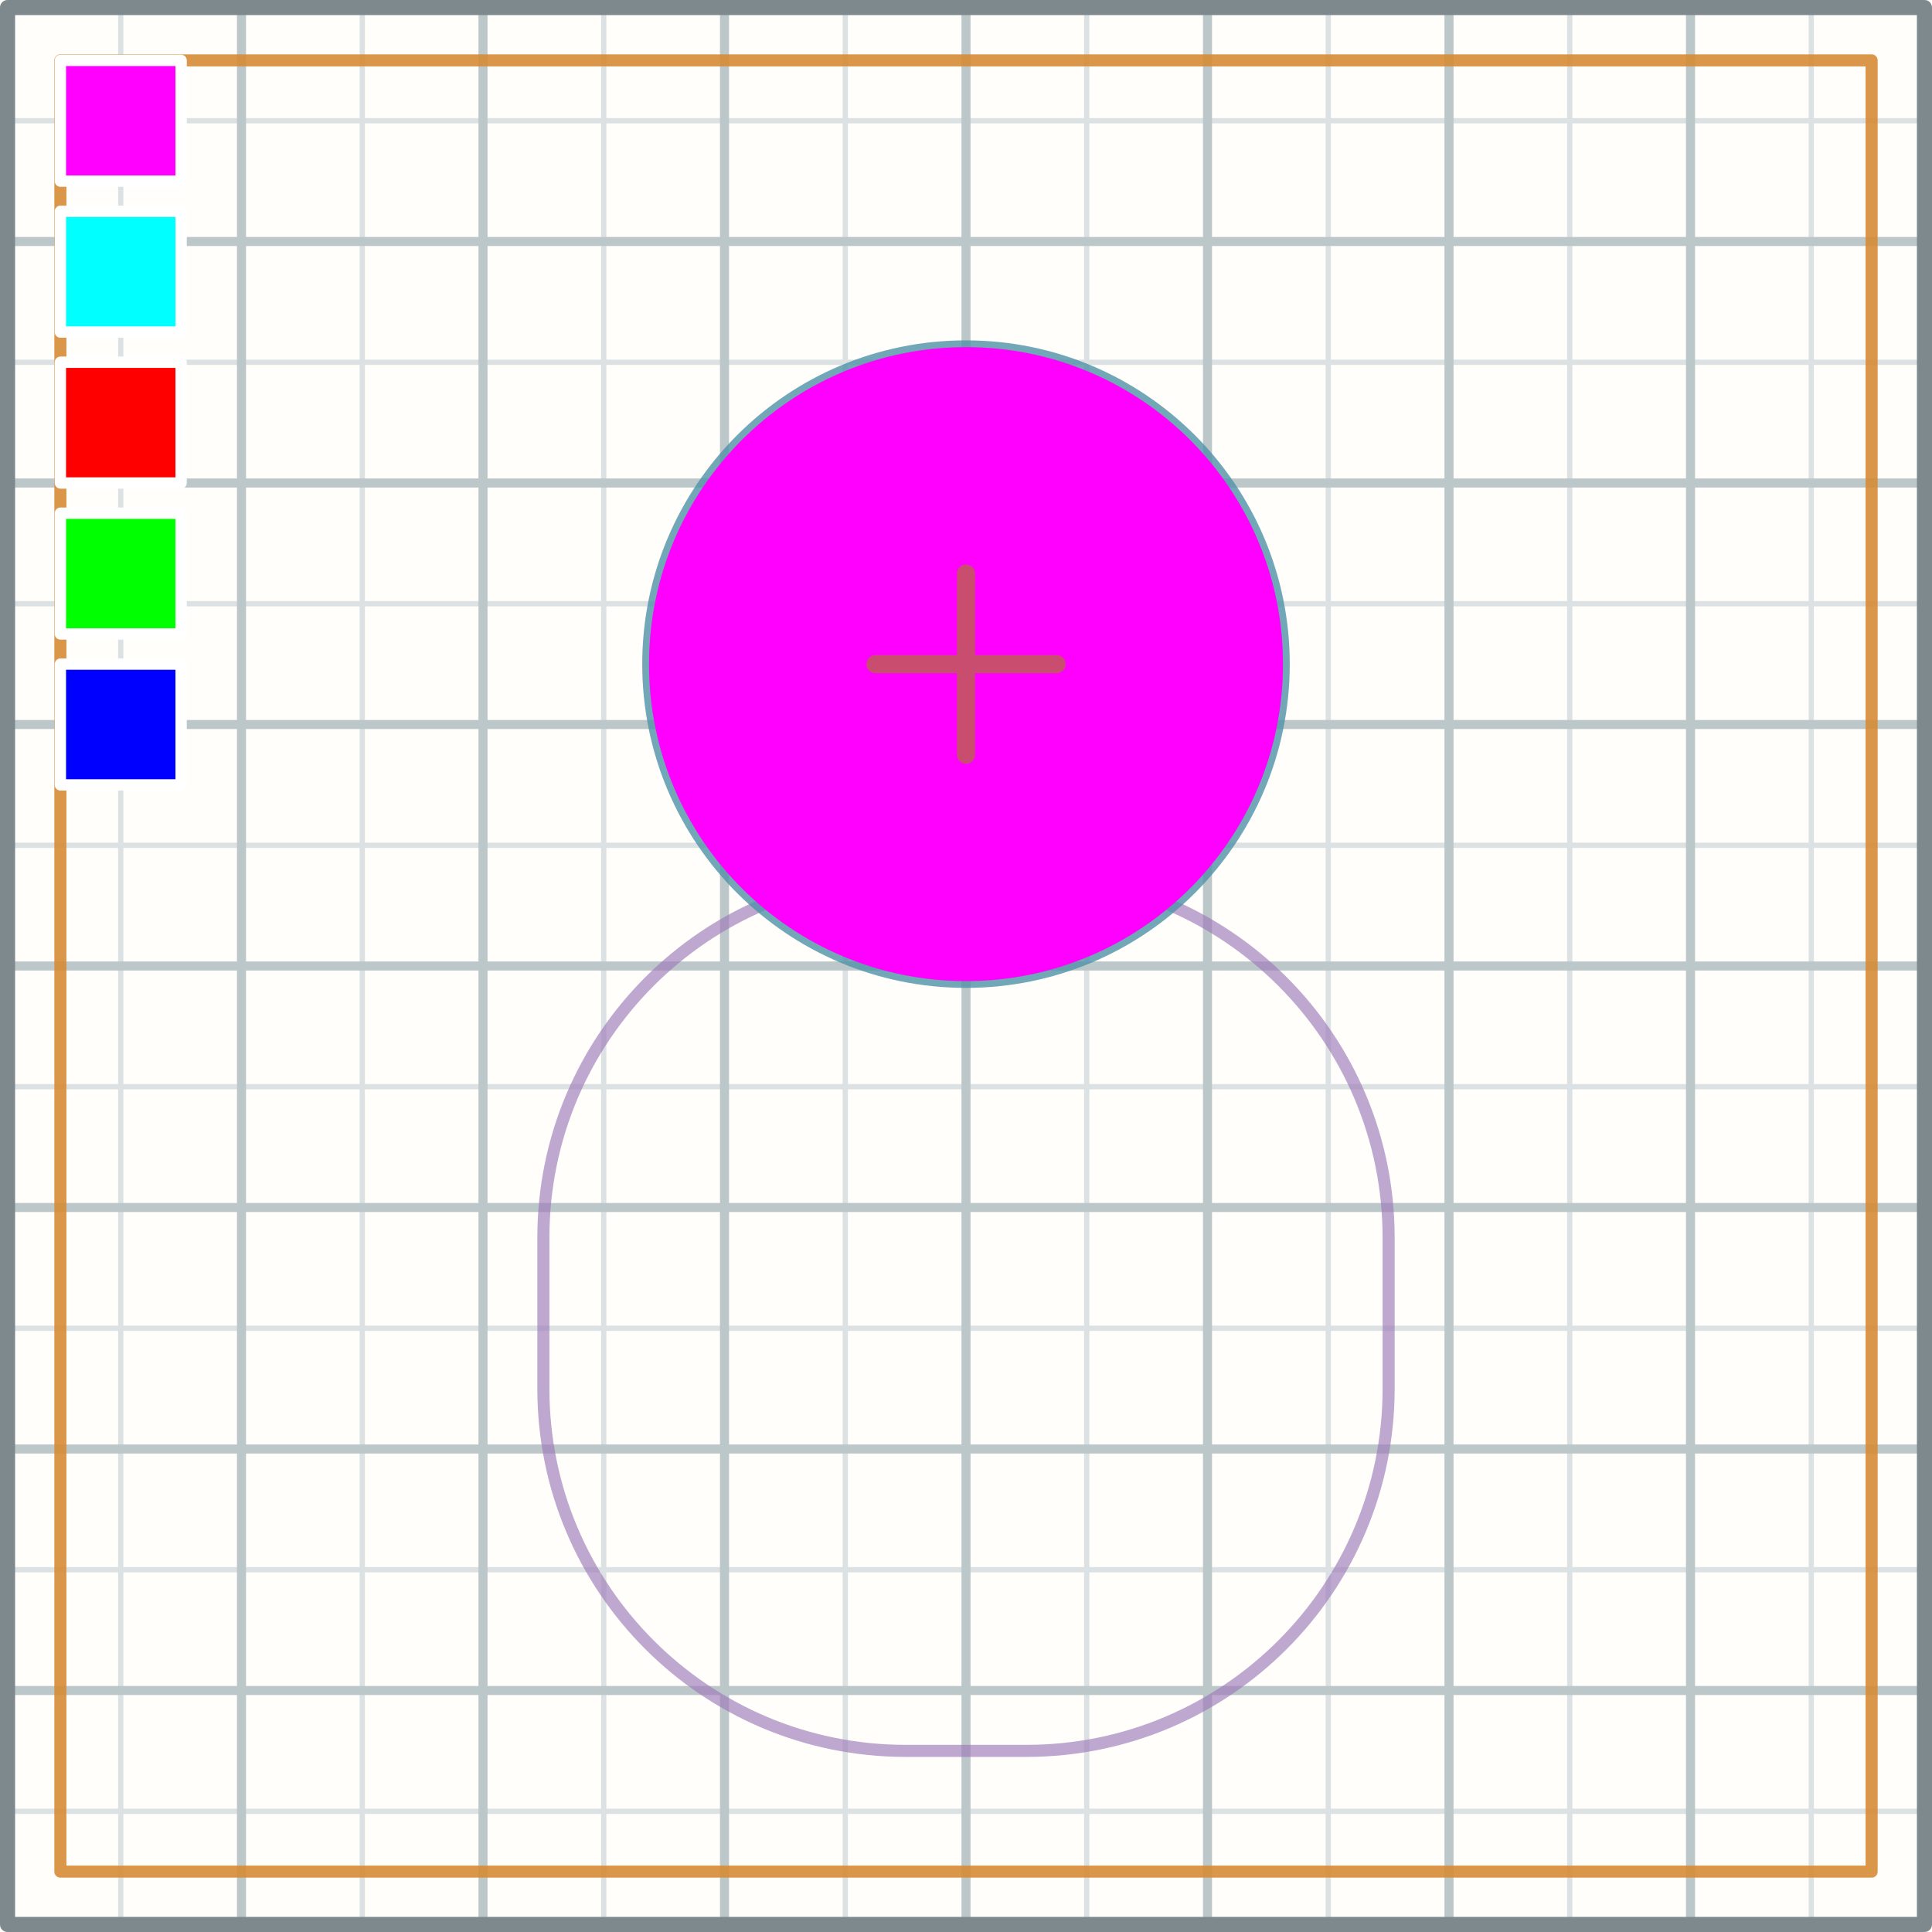
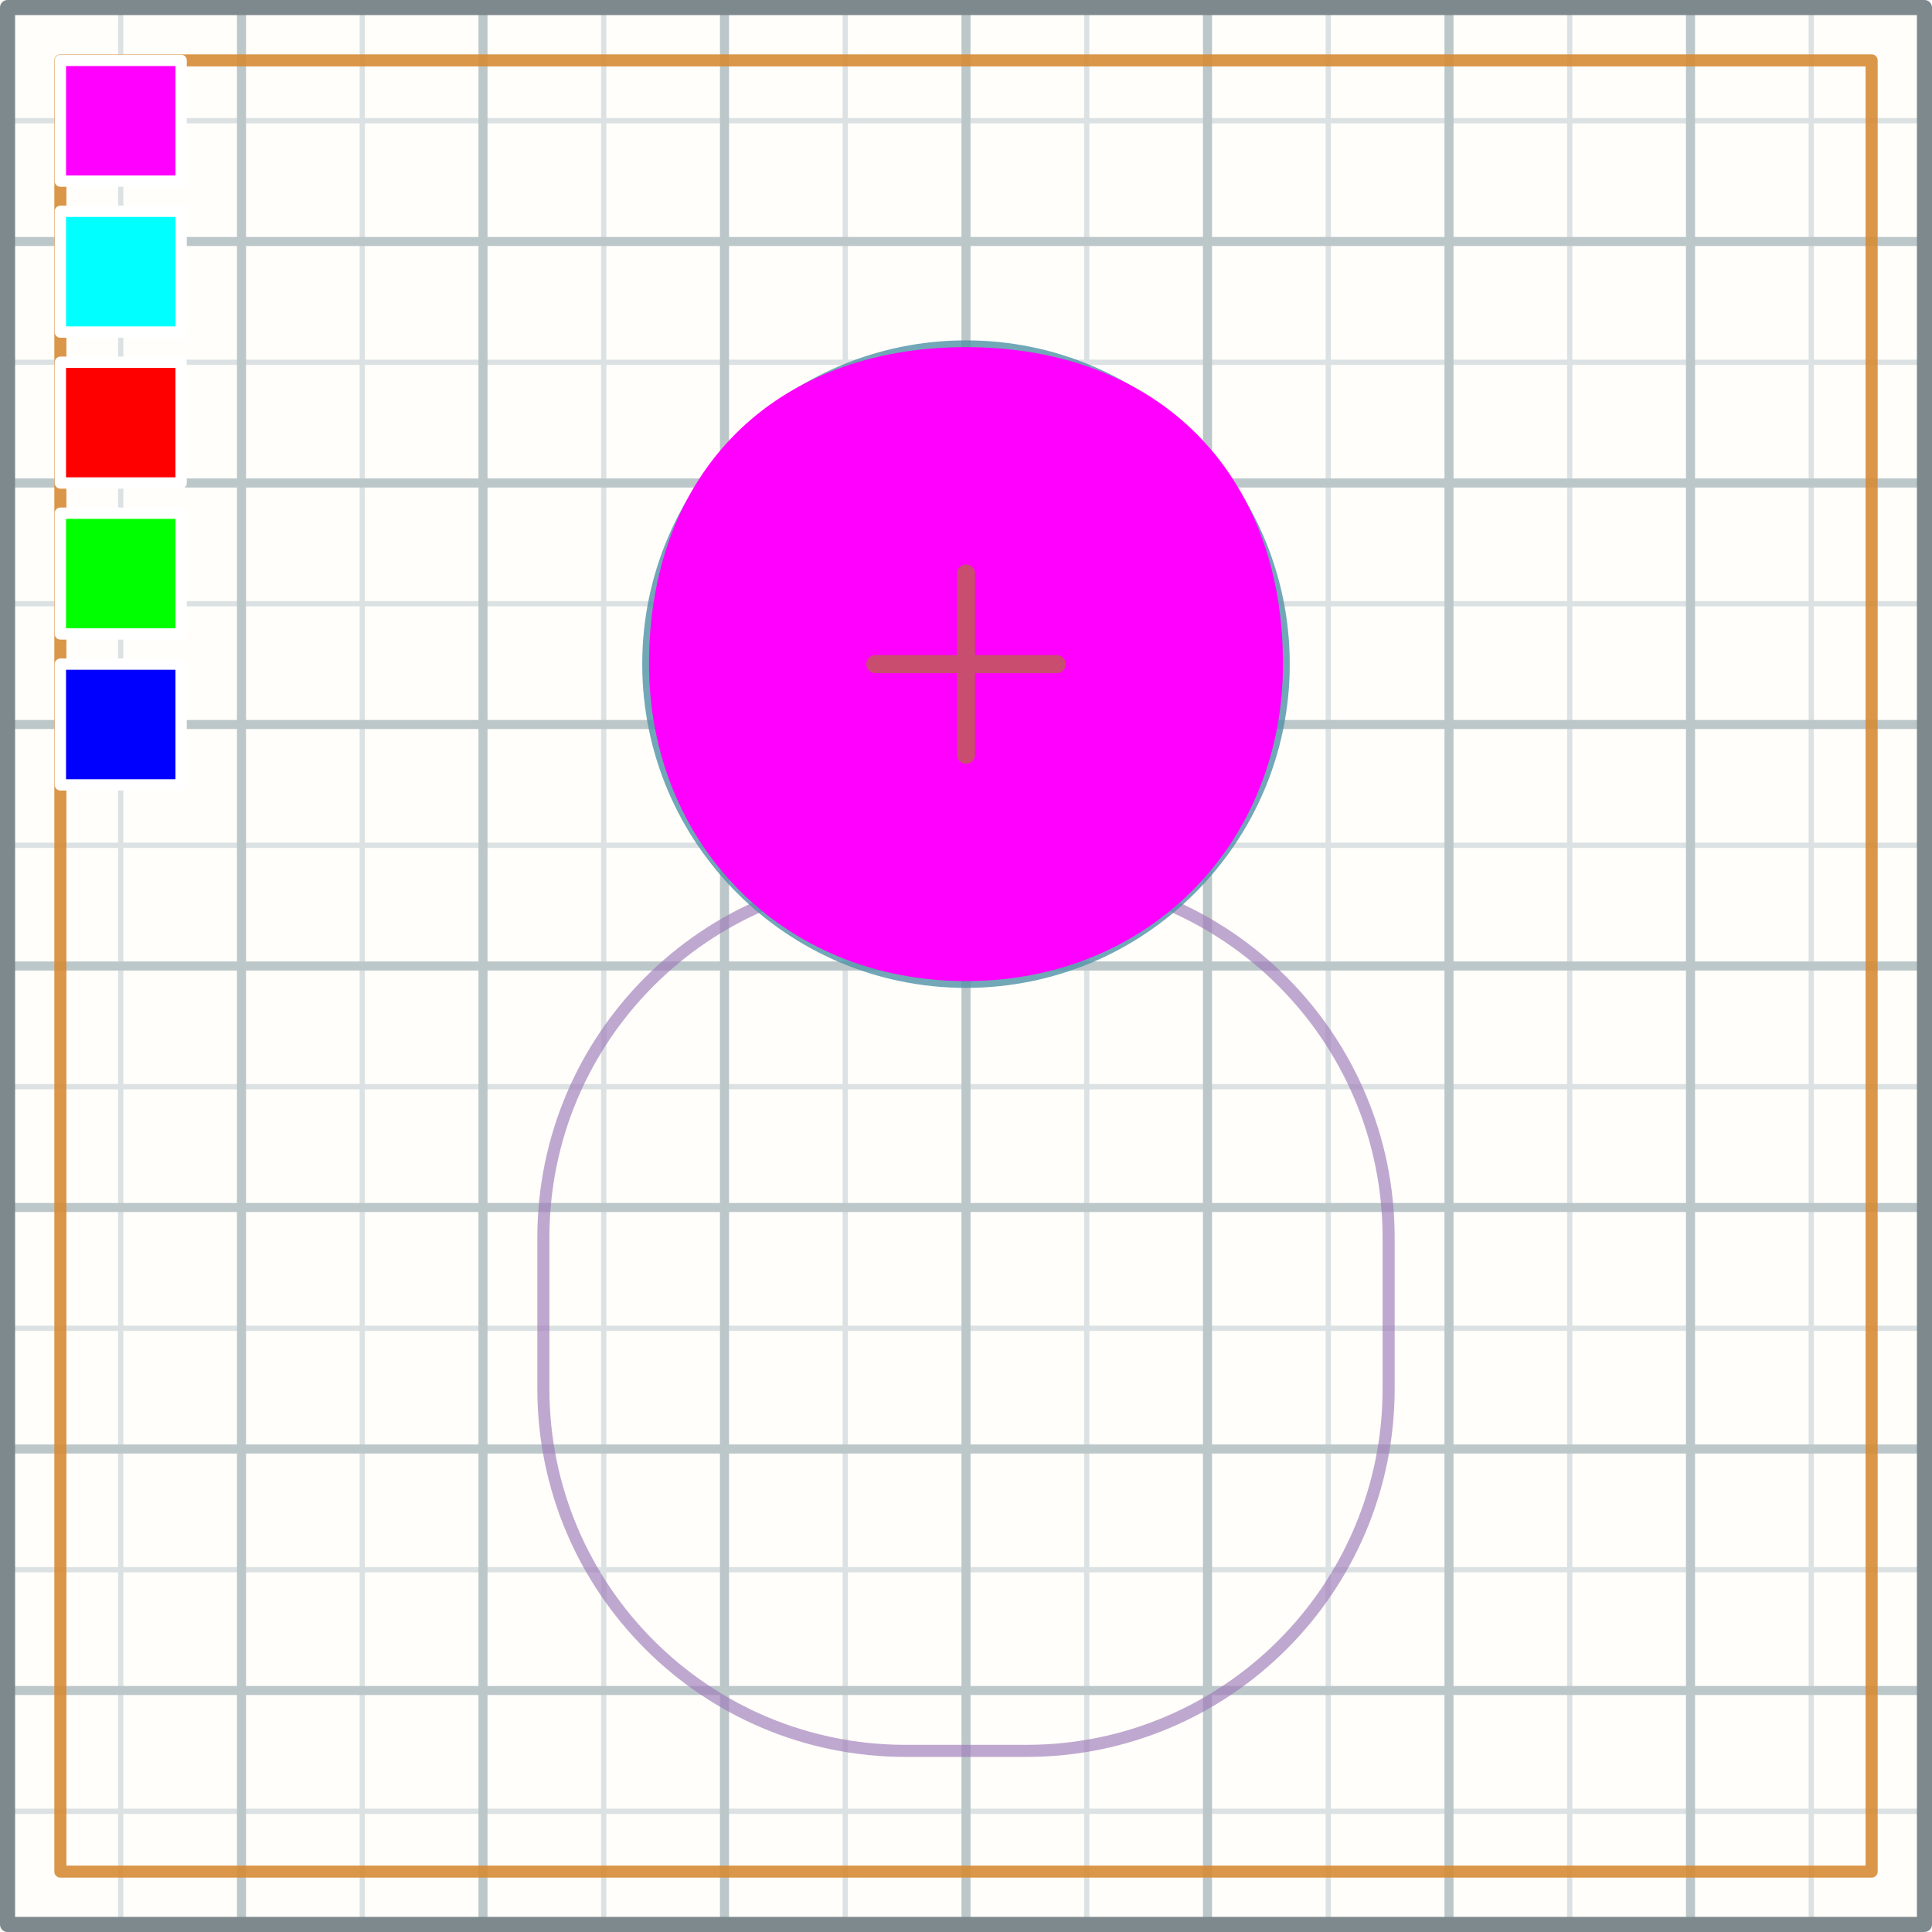
<svg xmlns="http://www.w3.org/2000/svg" viewBox="0 0 128 128" width="128" height="128">
  <path id="reference/canvas-background" d="M 0 0 H 128 V 128 H 0 Z" fill="#FFFEFA" fill-rule="nonzero" />
  <g id="guide/grid-minor">
    <path id="guide/grid-minor/path" d="M 8 0 V 128 M 0 8 H 128 M 16 0 V 128 M 0 16 H 128 M 24 0 V 128 M 0 24 H 128 M 32 0 V 128 M 0 32 H 128 M 40 0 V 128 M 0 40 H 128 M 48 0 V 128 M 0 48 H 128 M 56 0 V 128 M 0 56 H 128 M 64 0 V 128 M 0 64 H 128 M 72 0 V 128 M 0 72 H 128 M 80 0 V 128 M 0 80 H 128 M 88 0 V 128 M 0 88 H 128 M 96 0 V 128 M 0 96 H 128 M 104 0 V 128 M 0 104 H 128 M 112 0 V 128 M 0 112 H 128 M 120 0 V 128 M 0 120 H 128" fill="none" stroke="#DCE2E3" stroke-width="0.35" stroke-linecap="round" stroke-linejoin="round" />
  </g>
  <g id="guide/grid-major">
    <path id="guide/grid-major/path" d="M 16 0 V 128 M 0 16 H 128 M 32 0 V 128 M 0 32 H 128 M 48 0 V 128 M 0 48 H 128 M 64 0 V 128 M 0 64 H 128 M 80 0 V 128 M 0 80 H 128 M 96 0 V 128 M 0 96 H 128 M 112 0 V 128 M 0 112 H 128" fill="none" stroke="#BCC7CA" stroke-width="0.6" stroke-linecap="round" stroke-linejoin="round" />
  </g>
  <g id="guide/canvas">
    <path id="guide/canvas/border" d="M 0.5 0.5 H 127.5 V 127.5 H 0.5 Z" fill="none" stroke="#7E898E" stroke-width="1" stroke-linecap="round" stroke-linejoin="round" />
    <path id="guide/canvas/outline-safe-area" d="M 4 4 H 124 V 124 H 4 Z" fill="none" stroke="#D68B35" stroke-width="0.8" stroke-linecap="round" stroke-linejoin="round" opacity="0.9" />
  </g>
  <g id="guide/body-capsule">
    <path id="guide/body-capsule/shape-001" d="M60 58h8a24 24 0 0 1 24 24v10a24 24 0 0 1-24 24h-8a24 24 0 0 1-24-24v-10a24 24 0 0 1 24-24Z" fill="none" stroke="#9C7AB8" stroke-width="0.8" stroke-linecap="round" stroke-linejoin="round" opacity="0.65" />
  </g>
  <g id="guide/head-radius">
    <path id="guide/head-radius/path" d="M 43 44 a 21 21 0 1 0 42 0 a 21 21 0 1 0 -42 0 Z" fill="none" stroke="#4F91A8" stroke-width="0.9" stroke-linecap="round" stroke-linejoin="round" opacity="0.8" />
  </g>
  <g id="reference/head-round" opacity="0.22" transform="translate(64 44)">
-     <path id="reference/head-round/shape-001" d="M -21 0 a 21 21 0 1 0 42 0 a 21 21 0 1 0 -42 0 Z" fill="#66747A" fill-rule="nonzero" />
+     <path id="reference/head-round/shape-001" d="M0-21C12.7-21 21-12.7 21 0 21 11.8 12.2 21 0 21-12.2 21-21 11.8-21 0-21-12.7-12.7-21 0-21Z" fill="#66747A" fill-rule="nonzero" />
  </g>
  <g id="art" transform="translate(64 44)">
-     <path id="art/shape-001" d="M -21 0 a 21 21 0 1 0 42 0 a 21 21 0 1 0 -42 0 Z" fill="#FF00FF" fill-rule="nonzero" />
+     <path id="art/shape-001" d="M0-21C12.7-21 21-12.7 21 0 21 11.8 12.2 21 0 21-12.2 21-21 11.8-21 0-21-12.7-12.7-21 0-21Z" fill="#FF00FF" fill-rule="nonzero" />
  </g>
  <g id="swatches">
    <path id="swatches/skin" d="M 4 4 H 12 V 12 H 4 Z" fill="#FF00FF" fill-rule="nonzero" stroke="#FFFFFF" stroke-width="0.75" stroke-linecap="round" stroke-linejoin="round" />
    <path id="swatches/hair" d="M 4 14 H 12 V 22 H 4 Z" fill="#00FFFF" fill-rule="nonzero" stroke="#FFFFFF" stroke-width="0.75" stroke-linecap="round" stroke-linejoin="round" />
    <path id="swatches/outfitPrimary" d="M 4 24 H 12 V 32 H 4 Z" fill="#FF0000" fill-rule="nonzero" stroke="#FFFFFF" stroke-width="0.75" stroke-linecap="round" stroke-linejoin="round" />
    <path id="swatches/outfitSecondary" d="M 4 34 H 12 V 42 H 4 Z" fill="#00FF00" fill-rule="nonzero" stroke="#FFFFFF" stroke-width="0.75" stroke-linecap="round" stroke-linejoin="round" />
    <path id="swatches/accent" d="M 4 44 H 12 V 52 H 4 Z" fill="#0000FF" fill-rule="nonzero" stroke="#FFFFFF" stroke-width="0.75" stroke-linecap="round" stroke-linejoin="round" />
  </g>
  <g id="anchors">
    <path id="anchors/headCenter" d="M 58 44 H 70 M 64 38 V 50" fill="none" stroke="#C84D6F" stroke-width="1.2" stroke-linecap="round" stroke-linejoin="round" />
  </g>
</svg>
